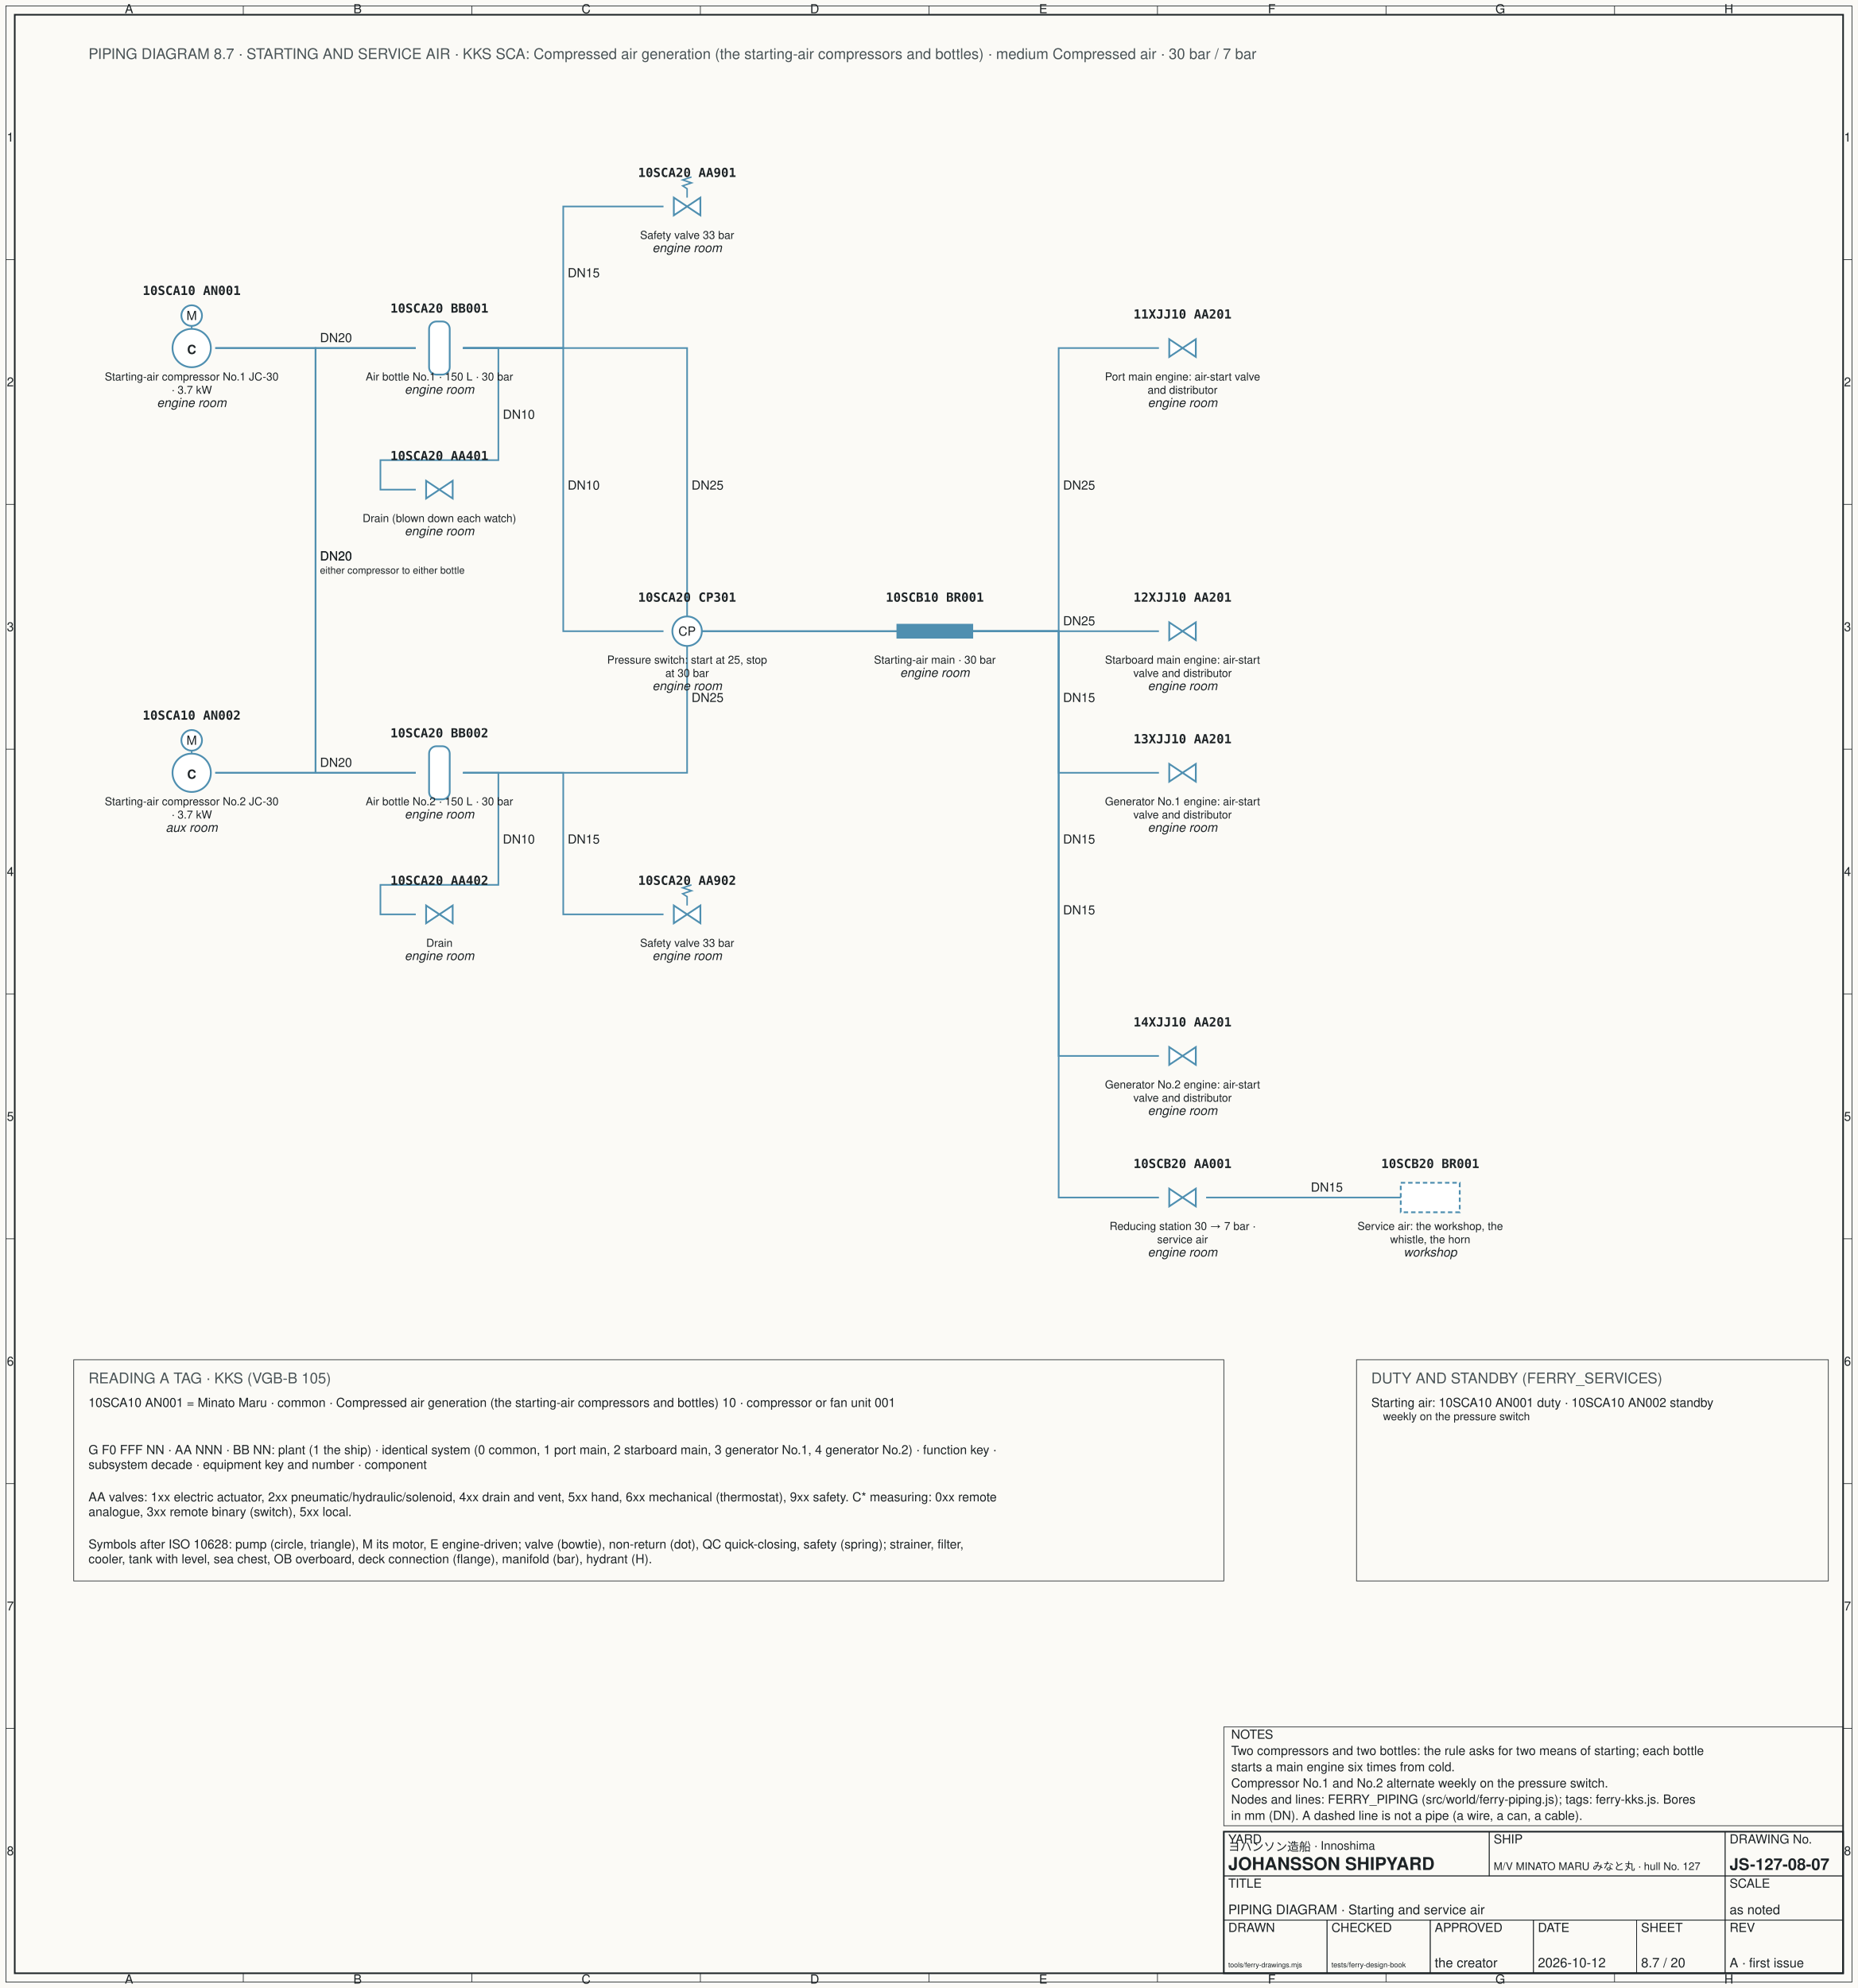
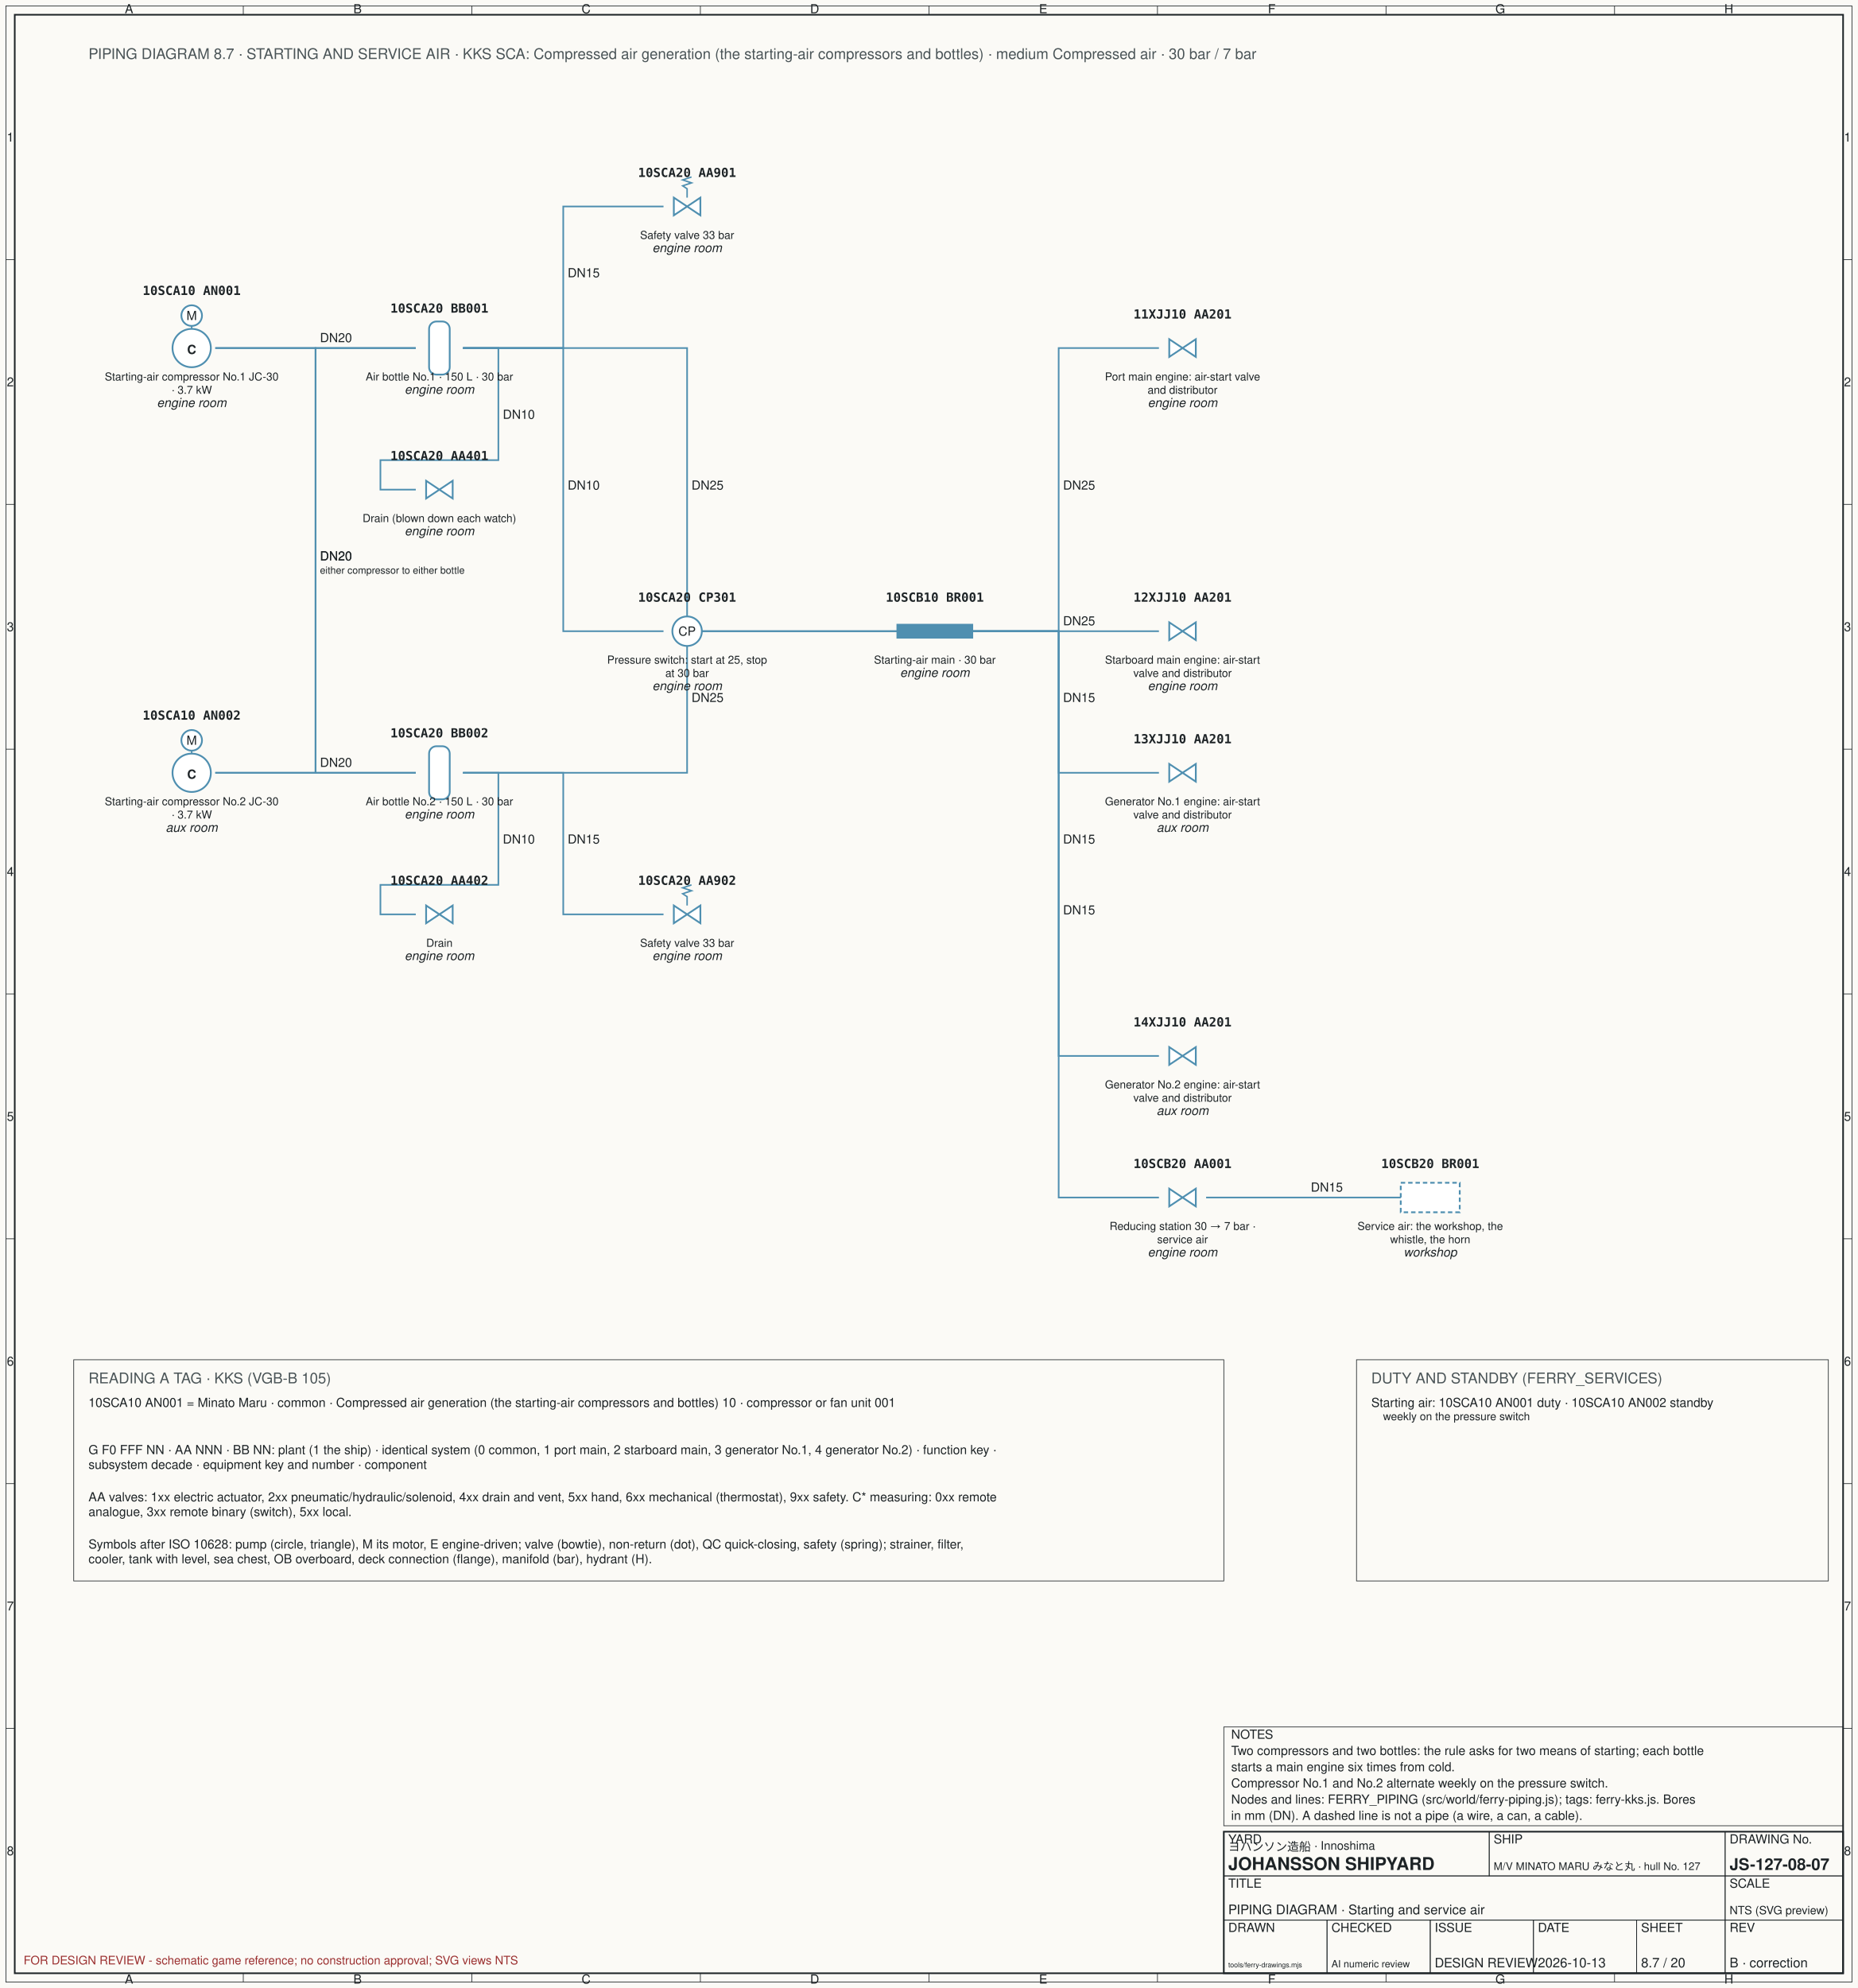
<svg xmlns="http://www.w3.org/2000/svg" width="1260" height="1348" viewBox="0 0 1260 1348" font-family="Helvetica, Arial, sans-serif" font-size="11">
  <rect width="1260" height="1348" fill="#fbfaf6" />
  <style>.l{fill:none;stroke:#1d2326;stroke-width:1.1}.t{fill:none;stroke:#1d2326;stroke-width:.45}.g{fill:none;stroke:#9aa3a6;stroke-width:.4;stroke-dasharray:3 3}.wl{fill:none;stroke:#2f6f74;stroke-width:.8;stroke-dasharray:6 3}.c{fill:none;stroke:#8e3a30;stroke-width:.6;stroke-dasharray:1 3}.d{fill:none;stroke:#1d2326;stroke-width:.5}.txt{fill:#1d2326}.sp{fill:#eef1ee;stroke:#1d2326;stroke-width:.7}.lab{fill:#1d2326;font-size:8.5}.ttl{fill:#1d2326;font-size:14;font-weight:bold}.sub{fill:#4a5457;font-size:10}.hatch{fill:url(#hatch);stroke:#1d2326;stroke-width:.7}</style>
  <defs>
    <pattern id="hatch" width="6" height="6" patternUnits="userSpaceOnUse" patternTransform="rotate(45)">
      <line x1="0" y1="0" x2="0" y2="6" stroke="#1d2326" stroke-width=".6" />
    </pattern>
    <marker id="arr" viewBox="0 0 10 10" refX="10" refY="5" markerWidth="8" markerHeight="8" orient="auto-start-reverse">
      <path d="M0,1 L10,5 L0,9 z" fill="#1d2326" />
    </marker>
  </defs>
  <rect class="l" x="10" y="10" width="1240" height="1328" fill="none" />
  <rect class="t" x="4" y="4" width="1252" height="1340" fill="none" />
  <text class="lab" x="87.5" y="9" text-anchor="middle">A</text>
  <text class="lab" x="87.5" y="1345" text-anchor="middle">A</text>
  <text class="lab" x="242.5" y="9" text-anchor="middle">B</text>
  <text class="lab" x="242.5" y="1345" text-anchor="middle">B</text>
  <line class="t" x1="165" y1="4" x2="165" y2="10" />
  <line class="t" x1="165" y1="1338" x2="165" y2="1344" />
  <text class="lab" x="397.5" y="9" text-anchor="middle">C</text>
  <text class="lab" x="397.5" y="1345" text-anchor="middle">C</text>
  <line class="t" x1="320" y1="4" x2="320" y2="10" />
  <line class="t" x1="320" y1="1338" x2="320" y2="1344" />
  <text class="lab" x="552.5" y="9" text-anchor="middle">D</text>
  <text class="lab" x="552.5" y="1345" text-anchor="middle">D</text>
  <line class="t" x1="475" y1="4" x2="475" y2="10" />
  <line class="t" x1="475" y1="1338" x2="475" y2="1344" />
  <text class="lab" x="707.5" y="9" text-anchor="middle">E</text>
  <text class="lab" x="707.5" y="1345" text-anchor="middle">E</text>
  <line class="t" x1="630" y1="4" x2="630" y2="10" />
  <line class="t" x1="630" y1="1338" x2="630" y2="1344" />
  <text class="lab" x="862.5" y="9" text-anchor="middle">F</text>
  <text class="lab" x="862.5" y="1345" text-anchor="middle">F</text>
  <line class="t" x1="785" y1="4" x2="785" y2="10" />
  <line class="t" x1="785" y1="1338" x2="785" y2="1344" />
  <text class="lab" x="1017.5" y="9" text-anchor="middle">G</text>
  <text class="lab" x="1017.5" y="1345" text-anchor="middle">G</text>
  <line class="t" x1="940" y1="4" x2="940" y2="10" />
  <line class="t" x1="940" y1="1338" x2="940" y2="1344" />
  <text class="lab" x="1172.5" y="9" text-anchor="middle">H</text>
  <text class="lab" x="1172.5" y="1345" text-anchor="middle">H</text>
  <line class="t" x1="1095" y1="4" x2="1095" y2="10" />
  <line class="t" x1="1095" y1="1338" x2="1095" y2="1344" />
  <text class="lab" x="7" y="96" text-anchor="middle">1</text>
  <text class="lab" x="1253" y="96" text-anchor="middle">1</text>
  <text class="lab" x="7" y="262" text-anchor="middle">2</text>
  <text class="lab" x="1253" y="262" text-anchor="middle">2</text>
  <line class="t" x1="4" y1="176" x2="10" y2="176" />
  <line class="t" x1="1250" y1="176" x2="1256" y2="176" />
  <text class="lab" x="7" y="428" text-anchor="middle">3</text>
  <text class="lab" x="1253" y="428" text-anchor="middle">3</text>
  <line class="t" x1="4" y1="342" x2="10" y2="342" />
  <line class="t" x1="1250" y1="342" x2="1256" y2="342" />
  <text class="lab" x="7" y="594" text-anchor="middle">4</text>
  <text class="lab" x="1253" y="594" text-anchor="middle">4</text>
  <line class="t" x1="4" y1="508" x2="10" y2="508" />
  <line class="t" x1="1250" y1="508" x2="1256" y2="508" />
  <text class="lab" x="7" y="760" text-anchor="middle">5</text>
  <text class="lab" x="1253" y="760" text-anchor="middle">5</text>
  <line class="t" x1="4" y1="674" x2="10" y2="674" />
  <line class="t" x1="1250" y1="674" x2="1256" y2="674" />
  <text class="lab" x="7" y="926" text-anchor="middle">6</text>
  <text class="lab" x="1253" y="926" text-anchor="middle">6</text>
  <line class="t" x1="4" y1="840" x2="10" y2="840" />
  <line class="t" x1="1250" y1="840" x2="1256" y2="840" />
  <text class="lab" x="7" y="1092" text-anchor="middle">7</text>
  <text class="lab" x="1253" y="1092" text-anchor="middle">7</text>
  <line class="t" x1="4" y1="1006" x2="10" y2="1006" />
  <line class="t" x1="1250" y1="1006" x2="1256" y2="1006" />
  <text class="lab" x="7" y="1258" text-anchor="middle">8</text>
  <text class="lab" x="1253" y="1258" text-anchor="middle">8</text>
  <line class="t" x1="4" y1="1172" x2="10" y2="1172" />
  <line class="t" x1="1250" y1="1172" x2="1256" y2="1172" />
  <text class="sub" x="60" y="40">PIPING DIAGRAM 8.7 · STARTING AND SERVICE AIR · KKS SCA: Compressed air generation (the starting-air compressors and bottles) · medium Compressed air · 30 bar / 7 bar</text>
  <path d="M146,236 L214,236 L214,236 L282,236" stroke="#4f8fb0" fill="none" stroke-width="1.1" />
  <text class="lab" x="217" y="232" font-size="7" fill="#4a5457">DN20</text>
  <path d="M146,524 L214,524 L214,524 L282,524" stroke="#4f8fb0" fill="none" stroke-width="1.1" />
  <text class="lab" x="217" y="520" font-size="7" fill="#4a5457">DN20</text>
  <path d="M146,236 L214,236 L214,524 L282,524" stroke="#4f8fb0" fill="none" stroke-width="1.1" />
  <text class="lab" x="217" y="380" font-size="7" fill="#4a5457">DN20</text>
  <text class="lab" x="217" y="389" style="font-size:6.72px" fill="#4a5457">either compressor to either bottle</text>
  <path d="M146,524 L214,524 L214,236 L282,236" stroke="#4f8fb0" fill="none" stroke-width="1.1" />
  <text class="lab" x="217" y="380" font-size="7" fill="#4a5457">DN20</text>
  <path d="M314,236 L382,236 L382,140 L450,140" stroke="#4f8fb0" fill="none" stroke-width="1.1" />
  <text class="lab" x="385" y="188" font-size="7" fill="#4a5457">DN15</text>
  <path d="M314,524 L382,524 L382,620 L450,620" stroke="#4f8fb0" fill="none" stroke-width="1.1" />
  <text class="lab" x="385" y="572" font-size="7" fill="#4a5457">DN15</text>
  <path d="M314,236 L338,236 L338,312 L258,312 L258,332 L282,332" stroke="#4f8fb0" fill="none" stroke-width="1.1" />
  <text class="lab" x="341" y="284" font-size="7" fill="#4a5457">DN10</text>
  <path d="M314,524 L338,524 L338,600 L258,600 L258,620 L282,620" stroke="#4f8fb0" fill="none" stroke-width="1.1" />
  <text class="lab" x="341" y="572" font-size="7" fill="#4a5457">DN10</text>
  <path d="M314,236 L382,236 L382,428 L450,428" stroke="#4f8fb0" fill="none" stroke-width="1.1" />
  <text class="lab" x="385" y="332" font-size="7" fill="#4a5457">DN10</text>
  <path d="M314,236 L466,236 L466,428 L618,428" stroke="#4f8fb0" fill="none" stroke-width="1.1" />
  <text class="lab" x="469" y="332" font-size="7" fill="#4a5457">DN25</text>
  <path d="M314,524 L466,524 L466,428 L618,428" stroke="#4f8fb0" fill="none" stroke-width="1.1" />
  <text class="lab" x="469" y="476" font-size="7" fill="#4a5457">DN25</text>
  <path d="M650,428 L718,428 L718,236 L786,236" stroke="#4f8fb0" fill="none" stroke-width="1.1" />
  <text class="lab" x="721" y="332" font-size="7" fill="#4a5457">DN25</text>
  <path d="M650,428 L718,428 L718,428 L786,428" stroke="#4f8fb0" fill="none" stroke-width="1.1" />
  <text class="lab" x="721" y="424" font-size="7" fill="#4a5457">DN25</text>
  <path d="M650,428 L718,428 L718,524 L786,524" stroke="#4f8fb0" fill="none" stroke-width="1.1" />
  <text class="lab" x="721" y="476" font-size="7" fill="#4a5457">DN15</text>
  <path d="M650,428 L718,428 L718,716 L786,716" stroke="#4f8fb0" fill="none" stroke-width="1.1" />
  <text class="lab" x="721" y="572" font-size="7" fill="#4a5457">DN15</text>
  <path d="M650,428 L718,428 L718,812 L786,812" stroke="#4f8fb0" fill="none" stroke-width="1.1" />
  <text class="lab" x="721" y="620" font-size="7" fill="#4a5457">DN15</text>
  <path d="M818,812 L886,812 L886,812 L954,812" stroke="#4f8fb0" fill="none" stroke-width="1.1" />
  <text class="lab" x="889" y="808" font-size="7" fill="#4a5457">DN15</text>
  <circle cx="130" cy="236" r="13" stroke="#4f8fb0" fill="#fff" stroke-width="1.2" />
  <text class="lab" x="130" y="240" text-anchor="middle" font-weight="bold">C</text>
  <circle cx="130" cy="214" r="7" stroke="#4f8fb0" fill="#fff" stroke-width="1.2" />
  <text class="lab" x="130" y="217" text-anchor="middle" font-size="8">M</text>
  <line x1="130" y1="221" x2="130" y2="223" stroke="#4f8fb0" />
  <text class="lab" x="130" y="200" text-anchor="middle" font-family="monospace" font-weight="bold" font-size="8.5">10SCA10 AN001</text>
  <text class="lab" x="130" y="258" style="font-size:7.5px" text-anchor="middle">Starting-air compressor No.1 JC-30</text>
  <text class="lab" x="130" y="267" style="font-size:7.5px" text-anchor="middle">· 3.7 kW</text>
  <text class="lab" x="130" y="276" text-anchor="middle" font-size="6.5" font-style="italic" fill="#6f7476">engine room</text>
  <circle cx="130" cy="524" r="13" stroke="#4f8fb0" fill="#fff" stroke-width="1.2" />
  <text class="lab" x="130" y="528" text-anchor="middle" font-weight="bold">C</text>
  <circle cx="130" cy="502" r="7" stroke="#4f8fb0" fill="#fff" stroke-width="1.2" />
  <text class="lab" x="130" y="505" text-anchor="middle" font-size="8">M</text>
  <line x1="130" y1="509" x2="130" y2="511" stroke="#4f8fb0" />
  <text class="lab" x="130" y="488" text-anchor="middle" font-family="monospace" font-weight="bold" font-size="8.5">10SCA10 AN002</text>
  <text class="lab" x="130" y="546" style="font-size:7.5px" text-anchor="middle">Starting-air compressor No.2 JC-30</text>
  <text class="lab" x="130" y="555" style="font-size:7.5px" text-anchor="middle">· 3.7 kW</text>
  <text class="lab" x="130" y="564" text-anchor="middle" font-size="6.5" font-style="italic" fill="#6f7476">aux room</text>
  <rect x="291" y="218" width="14" height="36" rx="5" stroke="#4f8fb0" fill="#fff" stroke-width="1.2" />
  <text class="lab" x="298" y="212" text-anchor="middle" font-family="monospace" font-weight="bold" font-size="8.5">10SCA20 BB001</text>
  <text class="lab" x="298" y="258" style="font-size:7.5px" text-anchor="middle">Air bottle No.1 · 150 L · 30 bar</text>
  <text class="lab" x="298" y="267" text-anchor="middle" font-size="6.5" font-style="italic" fill="#6f7476">engine room</text>
  <rect x="291" y="506" width="14" height="36" rx="5" stroke="#4f8fb0" fill="#fff" stroke-width="1.2" />
  <text class="lab" x="298" y="500" text-anchor="middle" font-family="monospace" font-weight="bold" font-size="8.5">10SCA20 BB002</text>
  <text class="lab" x="298" y="546" style="font-size:7.5px" text-anchor="middle">Air bottle No.2 · 150 L · 30 bar</text>
  <text class="lab" x="298" y="555" text-anchor="middle" font-size="6.5" font-style="italic" fill="#6f7476">engine room</text>
  <path d="M457,134 L475,146 L475,134 L457,146 z" stroke="#4f8fb0" fill="#fff" stroke-width="1.2" />
  <path d="M466,134 L466,128 l-3,-2 l6,-2 l-6,-2 l6,-2" stroke="#4f8fb0" fill="none" />
  <text class="lab" x="466" y="120" text-anchor="middle" font-family="monospace" font-weight="bold" font-size="8.5">10SCA20 AA901</text>
  <text class="lab" x="466" y="162" style="font-size:7.5px" text-anchor="middle">Safety valve 33 bar</text>
  <text class="lab" x="466" y="171" text-anchor="middle" font-size="6.5" font-style="italic" fill="#6f7476">engine room</text>
  <path d="M457,614 L475,626 L475,614 L457,626 z" stroke="#4f8fb0" fill="#fff" stroke-width="1.2" />
  <path d="M466,614 L466,608 l-3,-2 l6,-2 l-6,-2 l6,-2" stroke="#4f8fb0" fill="none" />
  <text class="lab" x="466" y="600" text-anchor="middle" font-family="monospace" font-weight="bold" font-size="8.5">10SCA20 AA902</text>
  <text class="lab" x="466" y="642" style="font-size:7.5px" text-anchor="middle">Safety valve 33 bar</text>
  <text class="lab" x="466" y="651" text-anchor="middle" font-size="6.5" font-style="italic" fill="#6f7476">engine room</text>
  <path d="M289,326 L307,338 L307,326 L289,338 z" stroke="#4f8fb0" fill="#fff" stroke-width="1.2" />
  <text class="lab" x="298" y="312" text-anchor="middle" font-family="monospace" font-weight="bold" font-size="8.5">10SCA20 AA401</text>
  <text class="lab" x="298" y="354" style="font-size:7.5px" text-anchor="middle">Drain (blown down each watch)</text>
  <text class="lab" x="298" y="363" text-anchor="middle" font-size="6.5" font-style="italic" fill="#6f7476">engine room</text>
  <path d="M289,614 L307,626 L307,614 L289,626 z" stroke="#4f8fb0" fill="#fff" stroke-width="1.2" />
  <text class="lab" x="298" y="600" text-anchor="middle" font-family="monospace" font-weight="bold" font-size="8.5">10SCA20 AA402</text>
  <text class="lab" x="298" y="642" style="font-size:7.5px" text-anchor="middle">Drain</text>
  <text class="lab" x="298" y="651" text-anchor="middle" font-size="6.5" font-style="italic" fill="#6f7476">engine room</text>
  <circle cx="466" cy="428" r="10" stroke="#4f8fb0" fill="#fff" stroke-width="1.2" />
  <text class="lab" x="466" y="431" text-anchor="middle" font-size="7">CP</text>
  <text class="lab" x="466" y="408" text-anchor="middle" font-family="monospace" font-weight="bold" font-size="8.5">10SCA20 CP301</text>
  <text class="lab" x="466" y="450" style="font-size:7.5px" text-anchor="middle">Pressure switch: start at 25, stop</text>
  <text class="lab" x="466" y="459" style="font-size:7.5px" text-anchor="middle">at 30 bar</text>
  <text class="lab" x="466" y="468" text-anchor="middle" font-size="6.5" font-style="italic" fill="#6f7476">engine room</text>
  <rect x="608" y="423" width="52" height="10" fill="#4f8fb0" />
  <text class="lab" x="634" y="408" text-anchor="middle" font-family="monospace" font-weight="bold" font-size="8.5">10SCB10 BR001</text>
  <text class="lab" x="634" y="450" style="font-size:7.5px" text-anchor="middle">Starting-air main · 30 bar</text>
  <text class="lab" x="634" y="459" text-anchor="middle" font-size="6.5" font-style="italic" fill="#6f7476">engine room</text>
  <path d="M793,230 L811,242 L811,230 L793,242 z" stroke="#4f8fb0" fill="#fff" stroke-width="1.2" />
  <text class="lab" x="802" y="216" text-anchor="middle" font-family="monospace" font-weight="bold" font-size="8.5">11XJJ10 AA201</text>
  <text class="lab" x="802" y="258" style="font-size:7.5px" text-anchor="middle">Port main engine: air-start valve</text>
  <text class="lab" x="802" y="267" style="font-size:7.5px" text-anchor="middle">and distributor</text>
  <text class="lab" x="802" y="276" text-anchor="middle" font-size="6.5" font-style="italic" fill="#6f7476">engine room</text>
  <path d="M793,422 L811,434 L811,422 L793,434 z" stroke="#4f8fb0" fill="#fff" stroke-width="1.2" />
  <text class="lab" x="802" y="408" text-anchor="middle" font-family="monospace" font-weight="bold" font-size="8.5">12XJJ10 AA201</text>
  <text class="lab" x="802" y="450" style="font-size:7.5px" text-anchor="middle">Starboard main engine: air-start</text>
  <text class="lab" x="802" y="459" style="font-size:7.5px" text-anchor="middle">valve and distributor</text>
  <text class="lab" x="802" y="468" text-anchor="middle" font-size="6.5" font-style="italic" fill="#6f7476">engine room</text>
  <path d="M793,518 L811,530 L811,518 L793,530 z" stroke="#4f8fb0" fill="#fff" stroke-width="1.2" />
  <text class="lab" x="802" y="504" text-anchor="middle" font-family="monospace" font-weight="bold" font-size="8.5">13XJJ10 AA201</text>
  <text class="lab" x="802" y="546" style="font-size:7.5px" text-anchor="middle">Generator No.1 engine: air-start</text>
  <text class="lab" x="802" y="555" style="font-size:7.5px" text-anchor="middle">valve and distributor</text>
-   <text class="lab" x="802" y="564" text-anchor="middle" font-size="6.5" font-style="italic" fill="#6f7476">engine room</text>
+   <text class="lab" x="802" y="564" text-anchor="middle" font-size="6.5" font-style="italic" fill="#6f7476">aux room</text>
  <path d="M793,710 L811,722 L811,710 L793,722 z" stroke="#4f8fb0" fill="#fff" stroke-width="1.2" />
  <text class="lab" x="802" y="696" text-anchor="middle" font-family="monospace" font-weight="bold" font-size="8.5">14XJJ10 AA201</text>
  <text class="lab" x="802" y="738" style="font-size:7.5px" text-anchor="middle">Generator No.2 engine: air-start</text>
  <text class="lab" x="802" y="747" style="font-size:7.5px" text-anchor="middle">valve and distributor</text>
-   <text class="lab" x="802" y="756" text-anchor="middle" font-size="6.5" font-style="italic" fill="#6f7476">engine room</text>
+   <text class="lab" x="802" y="756" text-anchor="middle" font-size="6.5" font-style="italic" fill="#6f7476">aux room</text>
  <path d="M793,806 L811,818 L811,806 L793,818 z" stroke="#4f8fb0" fill="#fff" stroke-width="1.2" />
  <text class="lab" x="802" y="792" text-anchor="middle" font-family="monospace" font-weight="bold" font-size="8.5">10SCB20 AA001</text>
  <text class="lab" x="802" y="834" style="font-size:7.5px" text-anchor="middle">Reducing station 30 → 7 bar ·</text>
  <text class="lab" x="802" y="843" style="font-size:7.5px" text-anchor="middle">service air</text>
  <text class="lab" x="802" y="852" text-anchor="middle" font-size="6.5" font-style="italic" fill="#6f7476">engine room</text>
  <rect x="950" y="802" width="40" height="20" stroke="#4f8fb0" fill="#fff" stroke-width="1.2" stroke-dasharray="3,2" />
  <text class="lab" x="970" y="792" text-anchor="middle" font-family="monospace" font-weight="bold" font-size="8.5">10SCB20 BR001</text>
  <text class="lab" x="970" y="834" style="font-size:7.5px" text-anchor="middle">Service air: the workshop, the</text>
  <text class="lab" x="970" y="843" style="font-size:7.5px" text-anchor="middle">whistle, the horn</text>
  <text class="lab" x="970" y="852" text-anchor="middle" font-size="6.5" font-style="italic" fill="#6f7476">workshop</text>
  <rect class="t" x="920" y="922" width="320" height="150" />
  <text class="sub" x="930" y="938">DUTY AND STANDBY (FERRY_SERVICES)</text>
  <text class="lab" x="930" y="954" style="font-size:8.5px">Starting air: 10SCA10 AN001 duty · 10SCA10 AN002 standby</text>
  <text class="lab" x="938" y="963" style="font-size:7.5px" fill="#4a5457">weekly on the pressure switch</text>
  <rect class="t" x="50" y="922" width="780" height="150" />
  <text class="sub" x="60" y="938">READING A TAG · KKS (VGB-B 105)</text>
  <text class="lab" x="60" y="954">10SCA10 AN001  =  Minato Maru · common · Compressed air generation (the starting-air compressors and bottles) 10 · compressor or fan unit 001</text>
  <text class="lab" x="60" y="986">G F0 FFF NN · AA NNN · BB NN: plant (1 the ship) · identical system (0 common, 1 port main, 2 starboard main, 3 generator No.1, 4 generator No.2) · function key ·</text>
  <text class="lab" x="60" y="996">subsystem decade · equipment key and number · component</text>
  <text class="lab" x="60" y="1018">AA valves: 1xx electric actuator, 2xx pneumatic/hydraulic/solenoid, 4xx drain and vent, 5xx hand, 6xx mechanical (thermostat), 9xx safety. C* measuring: 0xx remote</text>
  <text class="lab" x="60" y="1028">analogue, 3xx remote binary (switch), 5xx local.</text>
  <text class="lab" x="60" y="1050">Symbols after ISO 10628: pump (circle, triangle), M its motor, E engine-driven; valve (bowtie), non-return (dot), QC quick-closing, safety (spring); strainer, filter,</text>
  <text class="lab" x="60" y="1060">cooler, tank with level, sea chest, OB overboard, deck connection (flange), manifold (bar), hydrant (H).</text>
  <rect class="l" x="830" y="1242" width="420" height="96" fill="#fff" />
  <rect class="t" x="830" y="1242" width="180" height="30" />
  <text class="lab" x="833" y="1250" font-size="6.5" fill="#6a7477">YARD</text>
  <text class="txt" x="833" y="1255" style="font-size:8px">ヨハンソン造船 · Innoshima</text>
  <text class="ttl" x="833" y="1268" style="font-size:12px">JOHANSSON SHIPYARD</text>
  <rect class="t" x="1010" y="1242" width="160" height="30" />
  <text class="lab" x="1013" y="1250" font-size="6.5" fill="#6a7477">SHIP</text>
  <text class="txt" x="1013" y="1268" style="font-size:7.21px">M/V MINATO MARU みなと丸 · hull No. 127</text>
  <rect class="t" x="1170" y="1242" width="80" height="30" />
  <text class="lab" x="1173" y="1250" font-size="6.5" fill="#6a7477">DRAWING No.</text>
  <text class="ttl" x="1173" y="1268" style="font-size:11.01px">JS-127-08-07</text>
  <rect class="t" x="830" y="1272" width="340" height="30" />
  <text class="lab" x="833" y="1280" font-size="6.5" fill="#6a7477">TITLE</text>
  <text class="txt" x="833" y="1298" style="font-size:9px">PIPING DIAGRAM · Starting and service air</text>
  <rect class="t" x="1170" y="1272" width="80" height="30" />
  <text class="lab" x="1173" y="1280" font-size="6.5" fill="#6a7477">SCALE</text>
-   <text class="txt" x="1173" y="1298" style="font-size:9px">as noted</text>
+   <text class="txt" x="1173" y="1298" style="font-size:7.77px">NTS (SVG preview)</text>
  <rect class="t" x="830" y="1302" width="70" height="36" />
  <text class="lab" x="833" y="1310" font-size="6.5" fill="#6a7477">DRAWN</text>
  <text class="txt" x="833" y="1334" style="font-size:4.76px">tools/ferry-drawings.mjs</text>
  <rect class="t" x="900" y="1302" width="70" height="36" />
  <text class="lab" x="903" y="1310" font-size="6.5" fill="#6a7477">CHECKED</text>
-   <text class="txt" x="903" y="1334" style="font-size:4.97px">tests/ferry-design-book</text>
+   <text class="txt" x="903" y="1334" style="font-size:6.72px">AI numeric review</text>
  <rect class="t" x="970" y="1302" width="70" height="36" />
-   <text class="lab" x="973" y="1310" font-size="6.5" fill="#6a7477">APPROVED</text>
-   <text class="txt" x="973" y="1334" style="font-size:9px">the creator</text>
+   <text class="lab" x="973" y="1310" font-size="6.5" fill="#6a7477">ISSUE</text>
+   <text class="txt" x="973" y="1334" style="font-size:8.79px">DESIGN REVIEW</text>
  <rect class="t" x="1040" y="1302" width="70" height="36" />
  <text class="lab" x="1043" y="1310" font-size="6.5" fill="#6a7477">DATE</text>
-   <text class="txt" x="1043" y="1334" style="font-size:9px">2026-10-12</text>
+   <text class="txt" x="1043" y="1334" style="font-size:9px">2026-10-13</text>
  <rect class="t" x="1110" y="1302" width="60" height="36" />
  <text class="lab" x="1113" y="1310" font-size="6.5" fill="#6a7477">SHEET</text>
  <text class="txt" x="1113" y="1334" style="font-size:9px">8.7 / 20</text>
  <rect class="t" x="1170" y="1302" width="80" height="36" />
  <text class="lab" x="1173" y="1310" font-size="6.5" fill="#6a7477">REV</text>
-   <text class="txt" x="1173" y="1334" style="font-size:8.81px">A · first issue</text>
+   <text class="txt" x="1173" y="1334" style="font-size:9px">B · correction</text>
  <rect class="t" x="830" y="1171" width="420" height="67" fill="#fff" />
  <text class="lab" x="835" y="1179" font-size="6.5" fill="#6a7477">NOTES</text>
  <text class="lab" x="835" y="1190">Two compressors and two bottles: the rule asks for two means of starting; each bottle</text>
  <text class="lab" x="835" y="1201">starts a main engine six times from cold.</text>
  <text class="lab" x="835" y="1212">Compressor No.1 and No.2 alternate weekly on the pressure switch.</text>
  <text class="lab" x="835" y="1223">Nodes and lines: FERRY_PIPING (src/world/ferry-piping.js); tags: ferry-kks.js. Bores</text>
  <text class="lab" x="835" y="1234">in mm (DN). A dashed line is not a pipe (a wire, a can, a cable).</text>
+   <text x="16" y="1332" font-size="8" fill="#9b3030">FOR DESIGN REVIEW - schematic game reference; no construction approval; SVG views NTS</text>
</svg>
